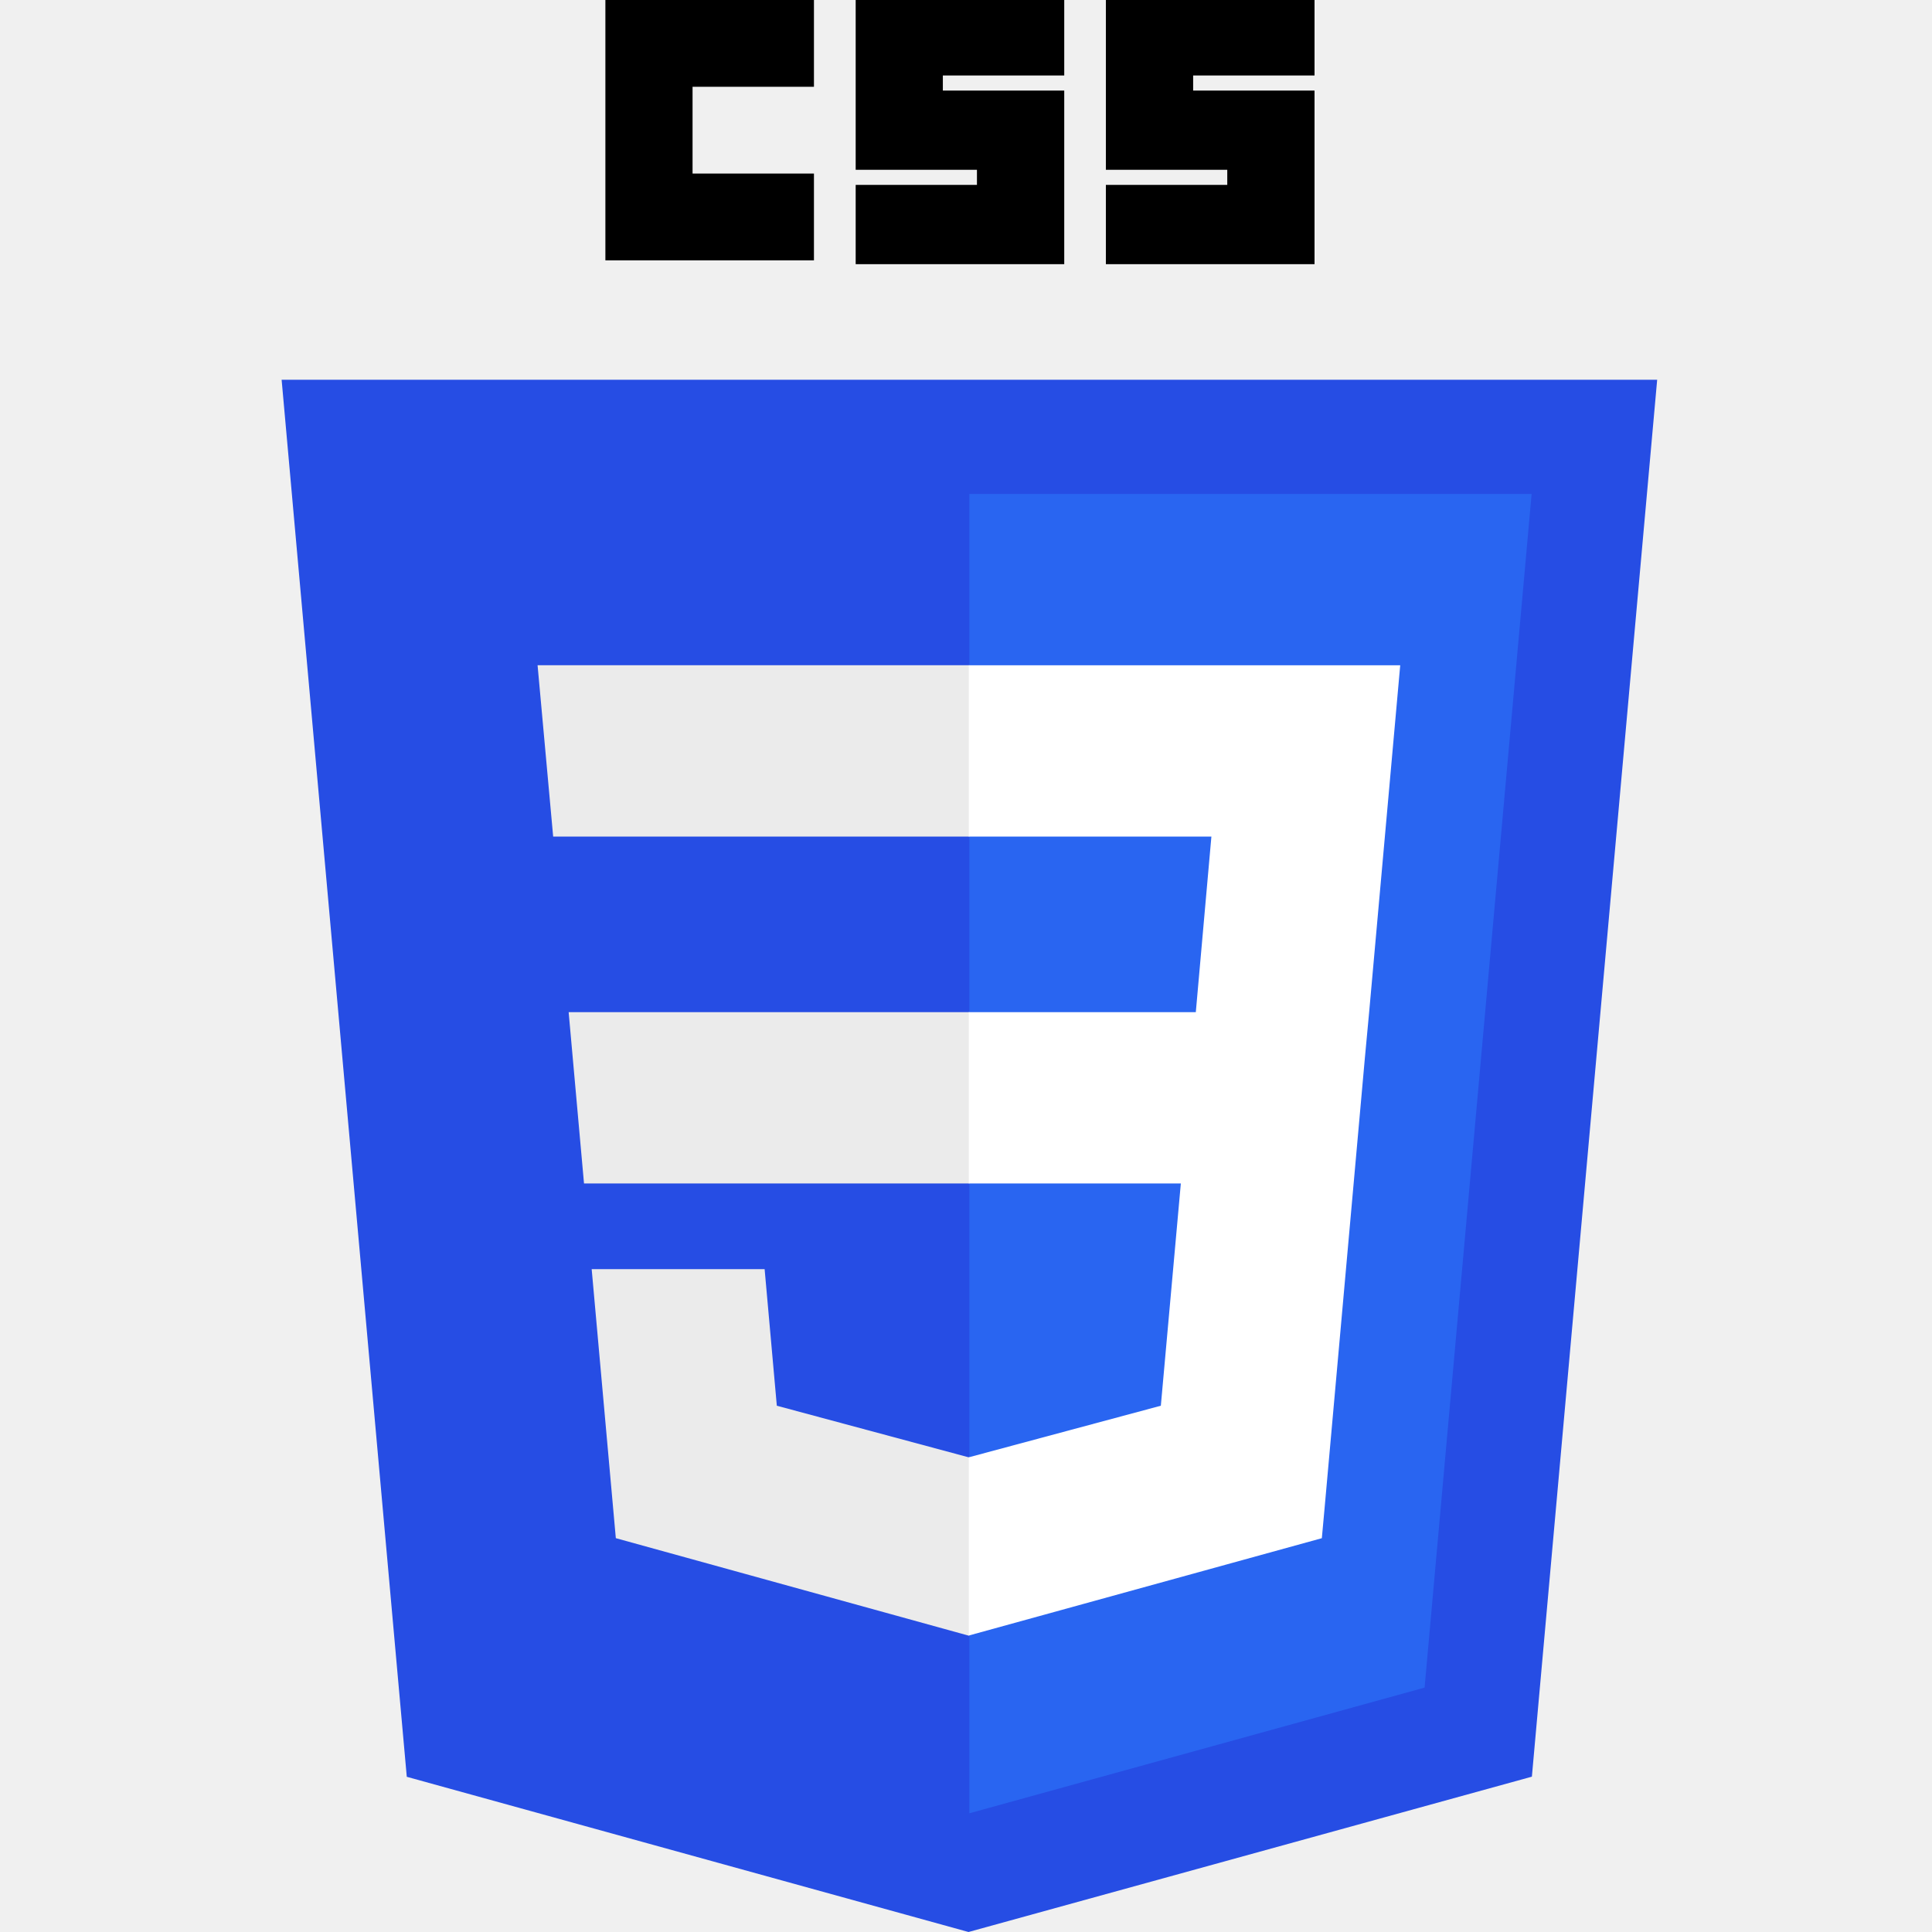
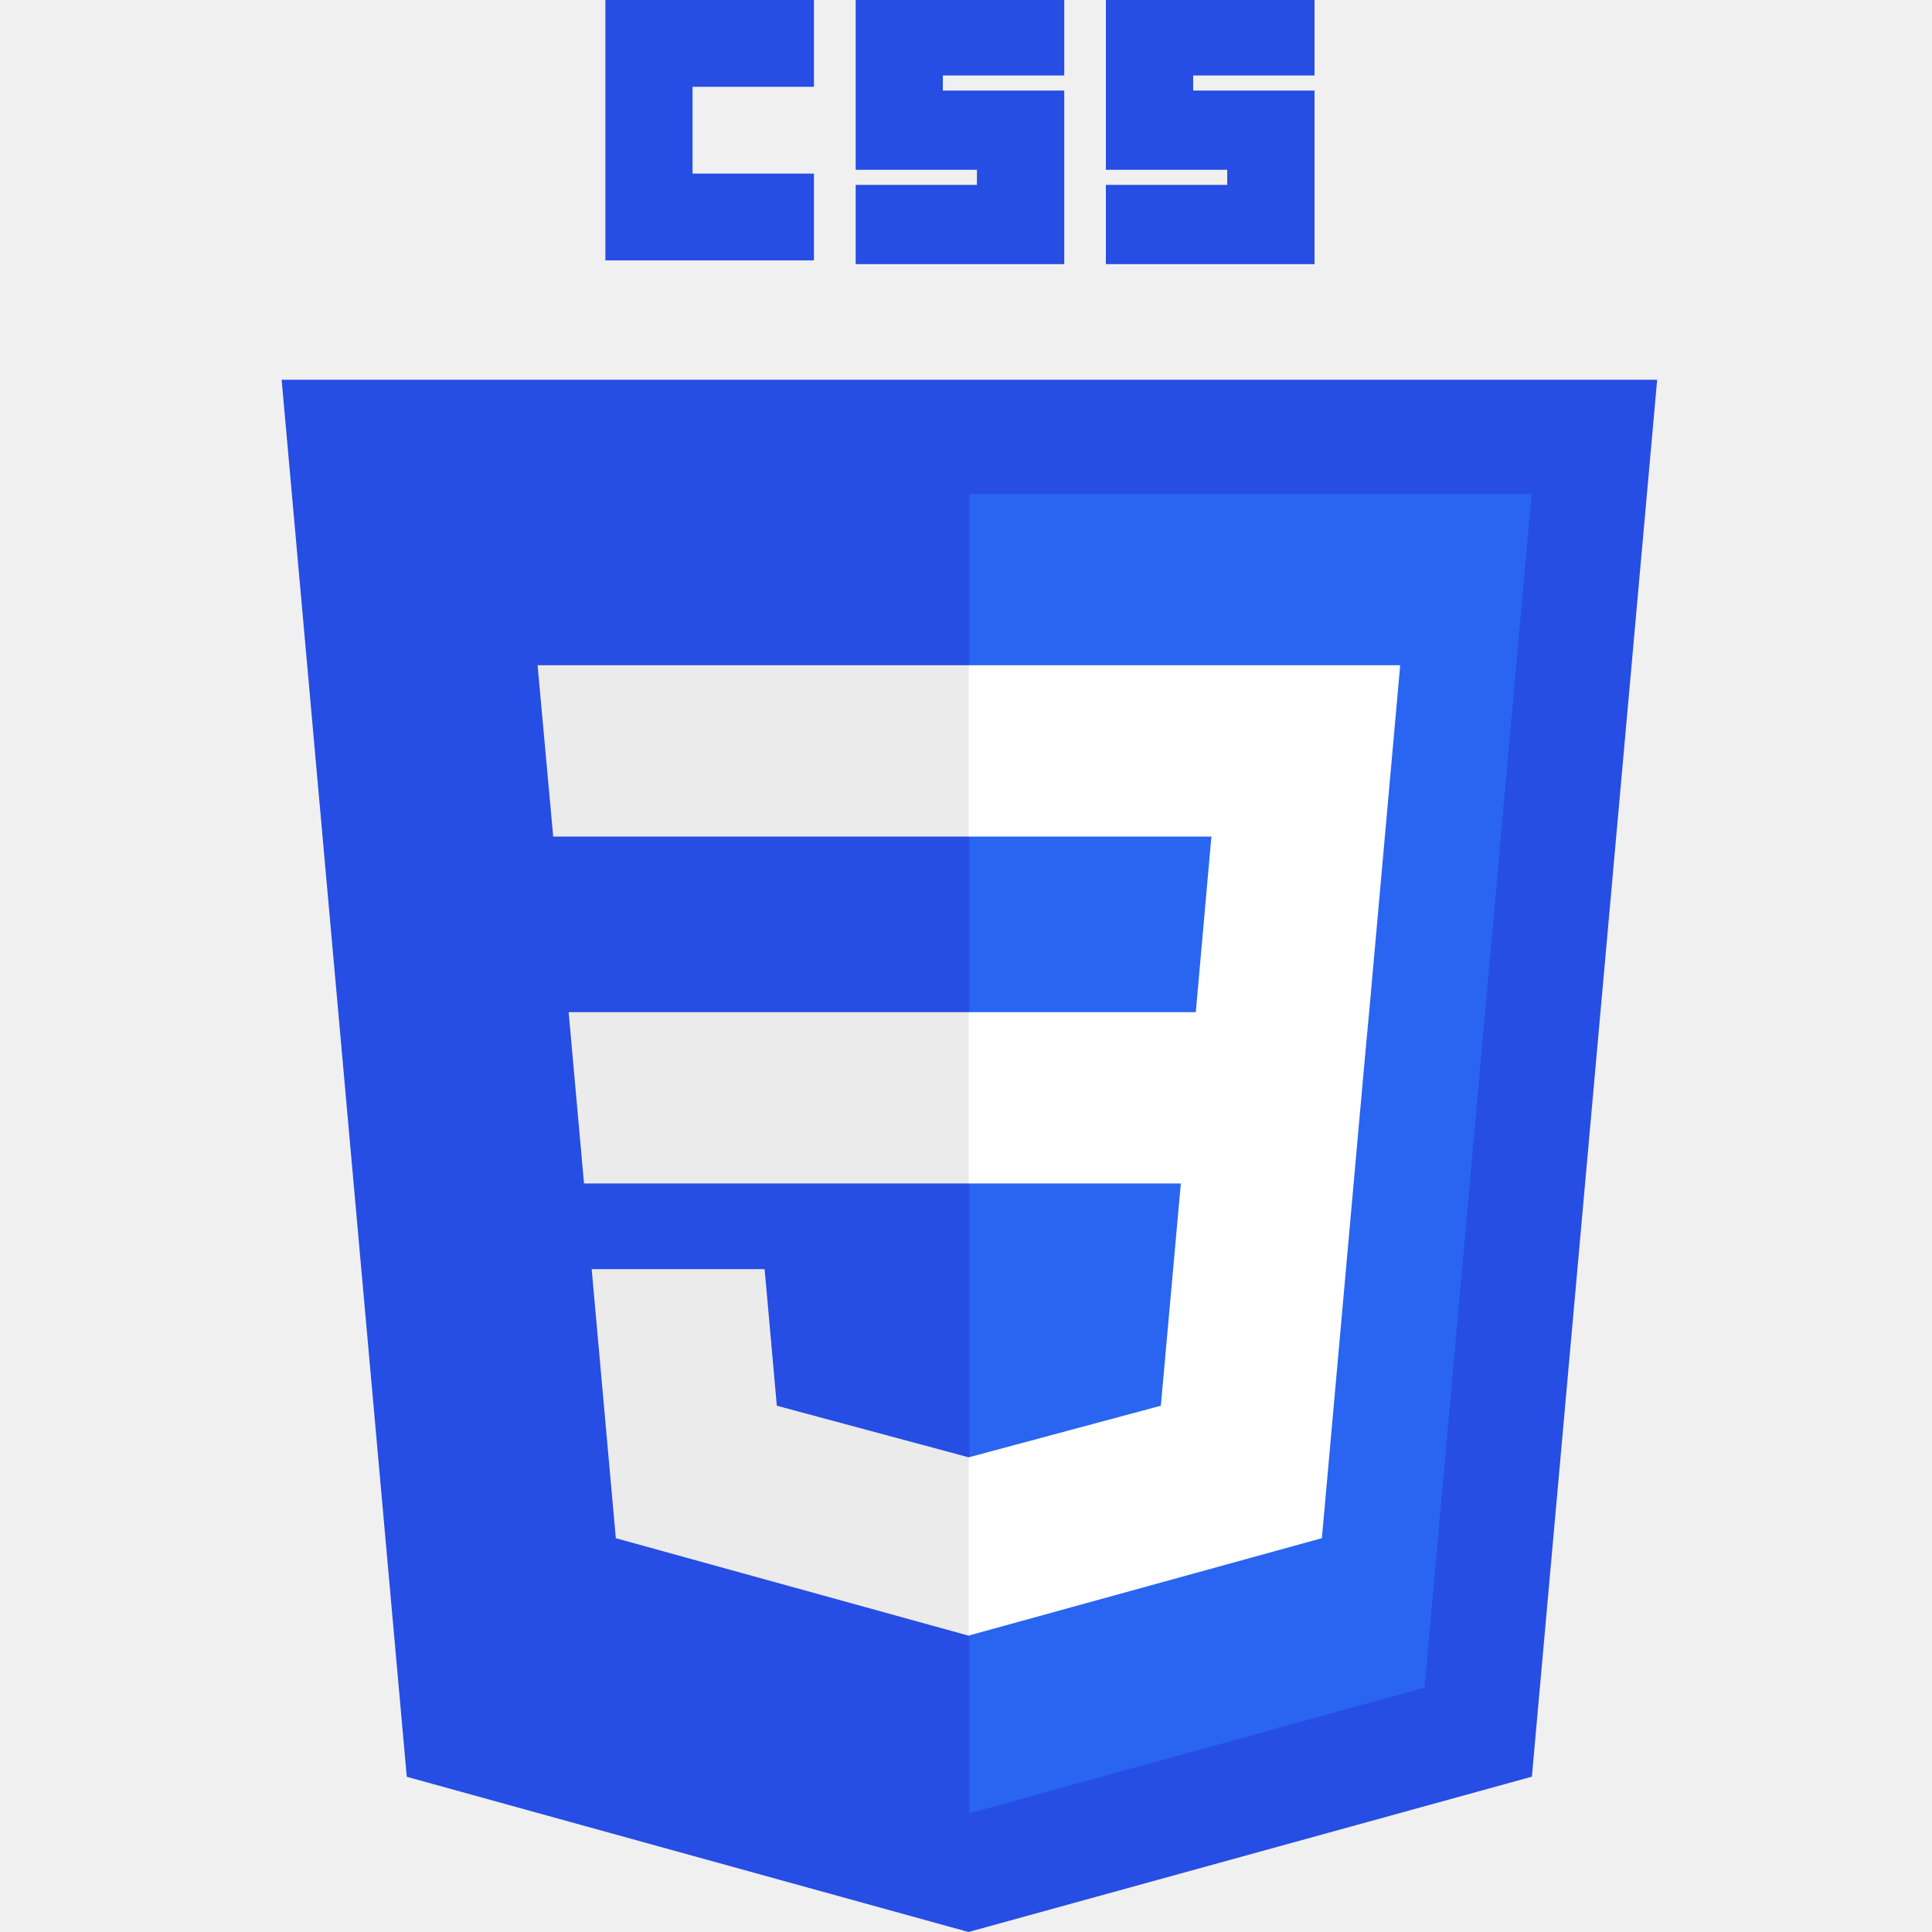
- <svg xmlns="http://www.w3.org/2000/svg" width="80" zoomAndPan="magnify" viewBox="0 0 60 60" height="80" preserveAspectRatio="xMidYMid meet">
+ <svg xmlns="http://www.w3.org/2000/svg" width="80" zoomAndPan="magnify" viewBox="0 0 60 60" height="80" preserveAspectRatio="xMidYMid meet" version="1.0">
  <defs>
-     <clipPath id="A">
-       <path d="M8.73 11h42.75v49H8.73zm0 0" clip-rule="nonzero" />
+     <clipPath id="c4ca0dabdb">
+       <path d="M 8.73 11 L 51.48 11 L 51.48 60 L 8.73 60 Z M 8.73 11 " clip-rule="nonzero" />
    </clipPath>
  </defs>
-   <g clip-path="url(#A)">
-     <path fill="#264de4" d="M51.465 11.793l-3.891 43.383L30.078 60l-17.445-4.82-3.887-43.387zm0 0" />
+   <g clip-path="url(#c4ca0dabdb)">
+     <path fill="#264de4" d="M 51.465 11.793 L 47.574 55.176 L 30.078 60 L 12.633 55.18 L 8.746 11.793 Z M 51.465 11.793 " fill-opacity="1" fill-rule="nonzero" />
  </g>
-   <path fill="#2965f1" d="M44.242 52.41l3.324-37.07H30.105v40.973zm0 0" />
-   <path d="M17.66 31.434l.477 5.32h11.969v-5.32zM30.105 20.66h-13.41l.484 5.32h12.926zm0 30.129v-5.535l-.023.004-5.957-1.602-.379-4.242h-5.371l.75 8.355 10.957 3.027zm0 0" fill="#ebebeb" />
-   <path d="M18.801 0h6.477v2.695h-3.77V5.39h3.77v2.695h-6.477zm7.773 0h6.477v2.344h-3.77v.469h3.77v5.391h-6.477V5.742h3.766v-.469h-3.766zm7.77 0h6.48v2.344h-3.77v.469h3.77v5.391h-6.48V5.742h3.77v-.469h-3.77zm0 0" />
-   <path fill="#fff" d="M36.672 36.754l-.621 6.902-5.965 1.602v5.535l10.965-3.023.082-.898 1.254-14.012.133-1.426.965-10.773H30.086v5.32h7.535l-.484 5.453h-7.051v5.32zm0 0" />
+   <path fill="#2965f1" d="M 44.242 52.41 L 47.566 15.34 L 30.105 15.34 L 30.105 56.312 Z M 44.242 52.41 " fill-opacity="1" fill-rule="nonzero" />
+   <path fill="#ebebeb" d="M 17.66 31.434 L 18.137 36.754 L 30.105 36.754 L 30.105 31.434 Z M 30.105 20.66 L 16.695 20.66 L 17.18 25.98 L 30.105 25.98 Z M 30.105 50.789 L 30.105 45.254 L 30.082 45.258 L 24.125 43.656 L 23.746 39.414 L 18.375 39.414 L 19.125 47.77 L 30.082 50.797 Z M 30.105 50.789 " fill-opacity="1" fill-rule="nonzero" />
+   <path fill="#264de4" d="M 18.801 0 L 25.277 0 L 25.277 2.695 L 21.508 2.695 L 21.508 5.391 L 25.277 5.391 L 25.277 8.086 L 18.801 8.086 Z M 26.574 0 L 33.051 0 L 33.051 2.344 L 29.281 2.344 L 29.281 2.812 L 33.051 2.812 L 33.051 8.203 L 26.574 8.203 L 26.574 5.742 L 30.34 5.742 L 30.34 5.273 L 26.574 5.273 Z M 34.344 0 L 40.824 0 L 40.824 2.344 L 37.055 2.344 L 37.055 2.812 L 40.824 2.812 L 40.824 8.203 L 34.344 8.203 L 34.344 5.742 L 38.113 5.742 L 38.113 5.273 L 34.344 5.273 Z M 34.344 0 " fill-opacity="1" fill-rule="nonzero" />
+   <path fill="#ffffff" d="M 36.672 36.754 L 36.051 43.656 L 30.086 45.258 L 30.086 50.793 L 41.051 47.77 L 41.133 46.871 L 42.387 32.859 L 42.52 31.434 L 43.484 20.66 L 30.086 20.66 L 30.086 25.98 L 37.621 25.98 L 37.137 31.434 L 30.086 31.434 L 30.086 36.754 Z M 36.672 36.754 " fill-opacity="1" fill-rule="nonzero" />
</svg>
